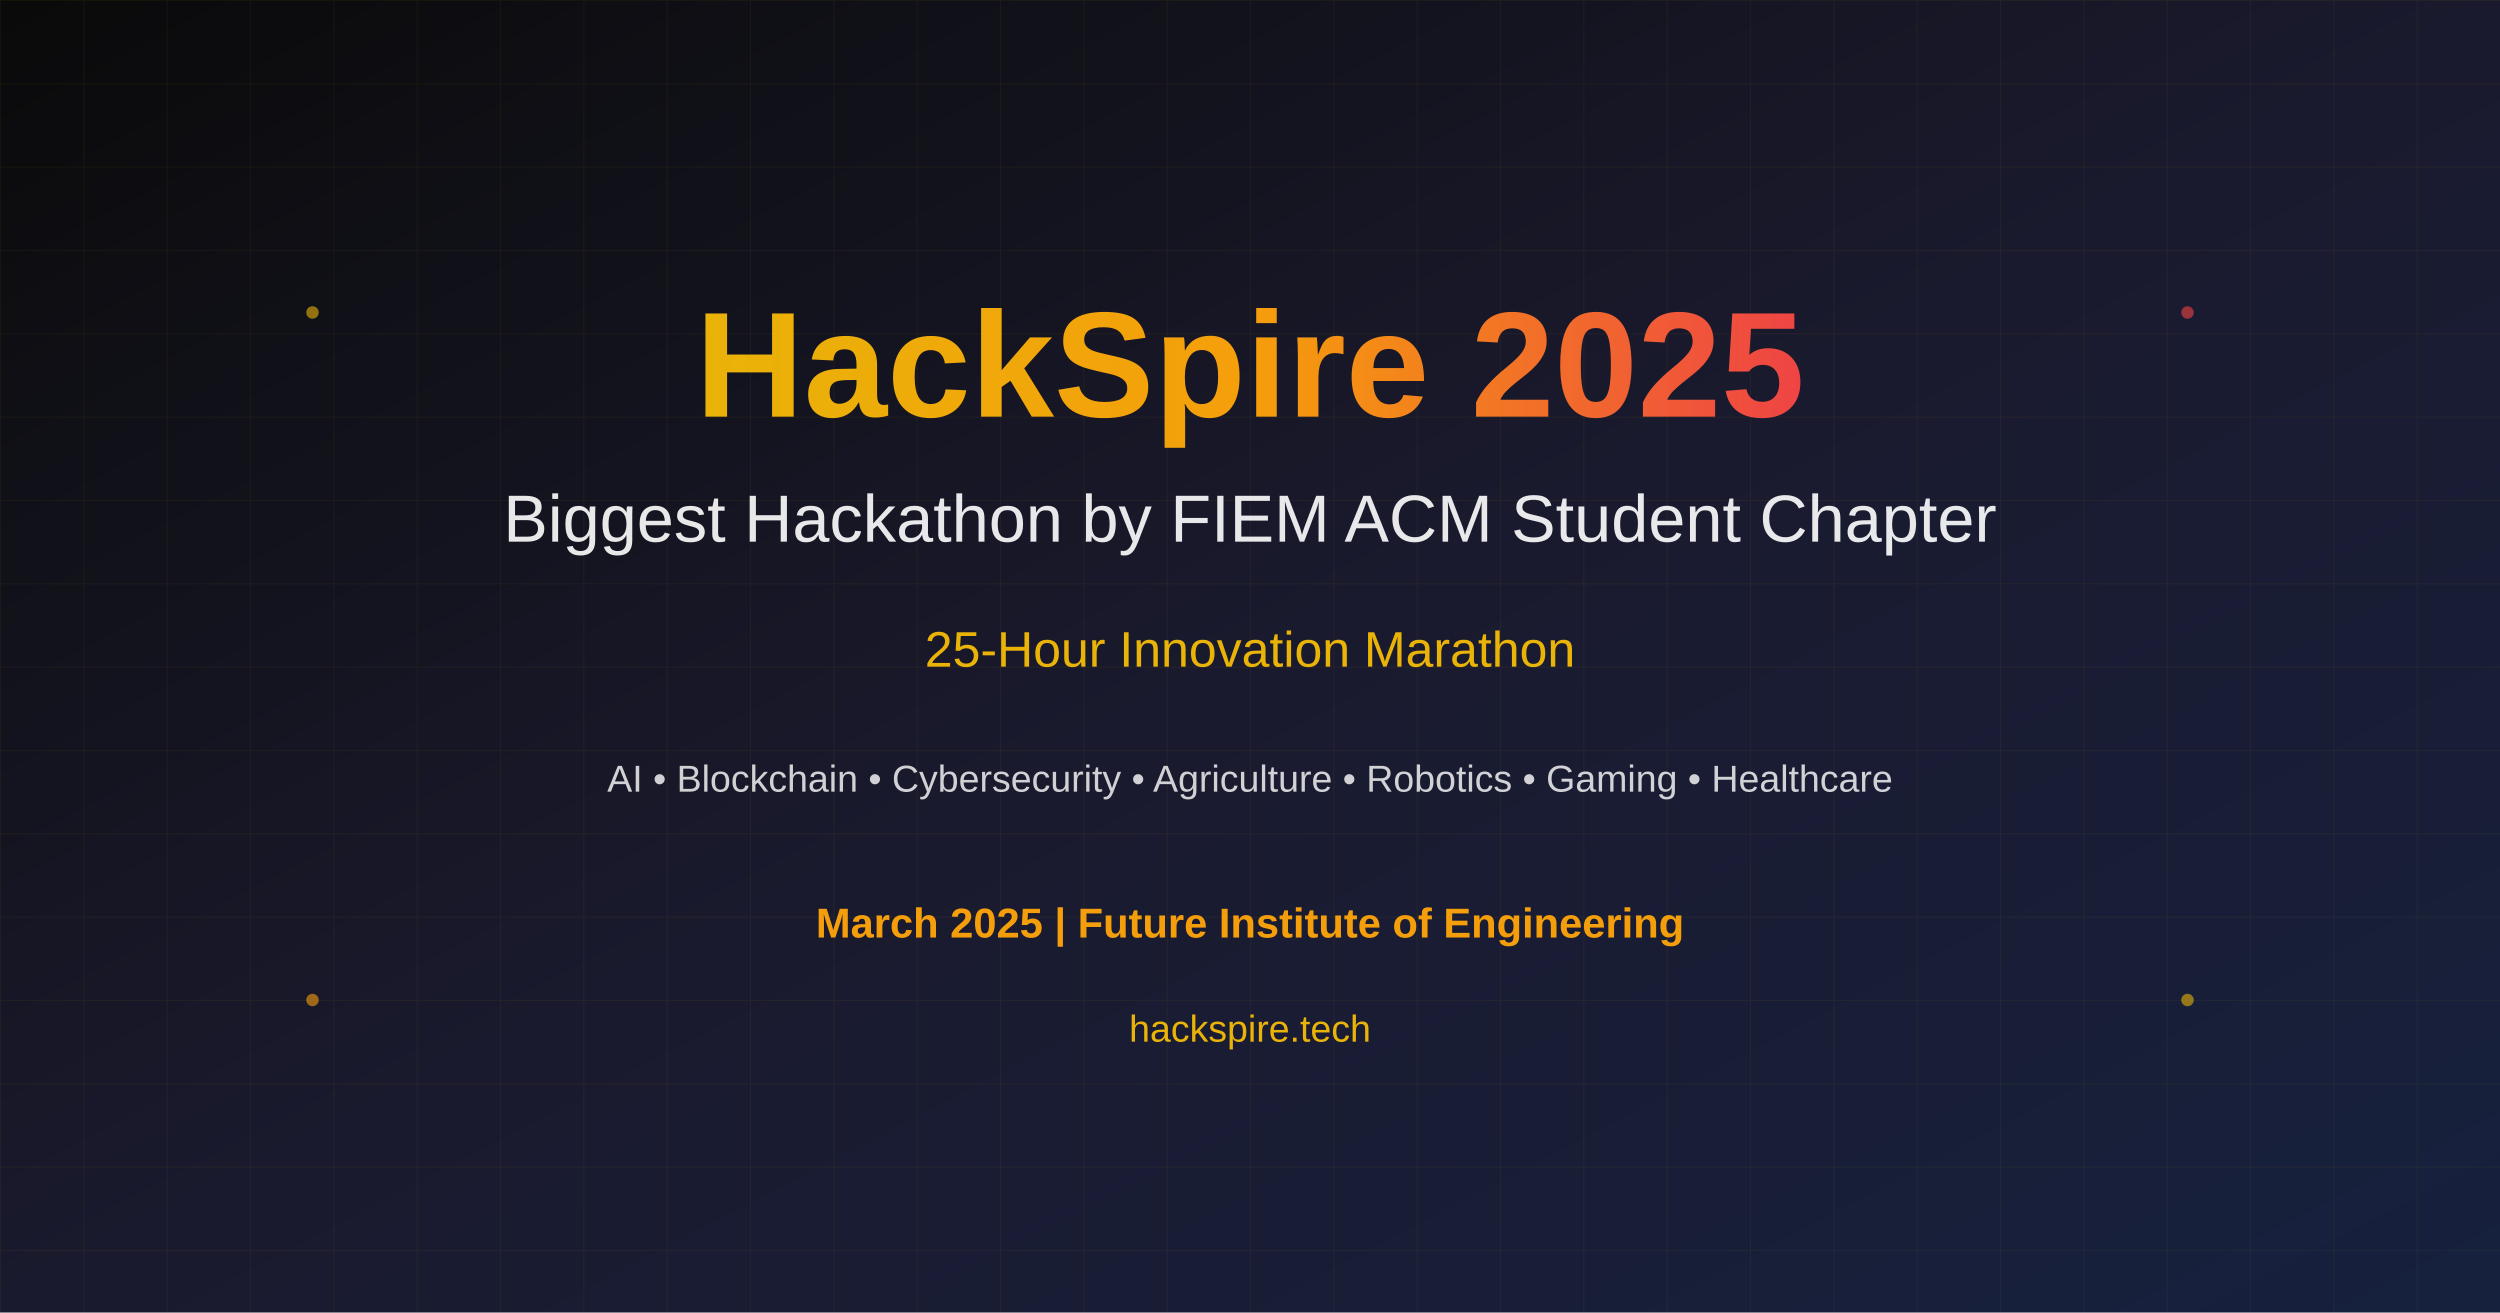
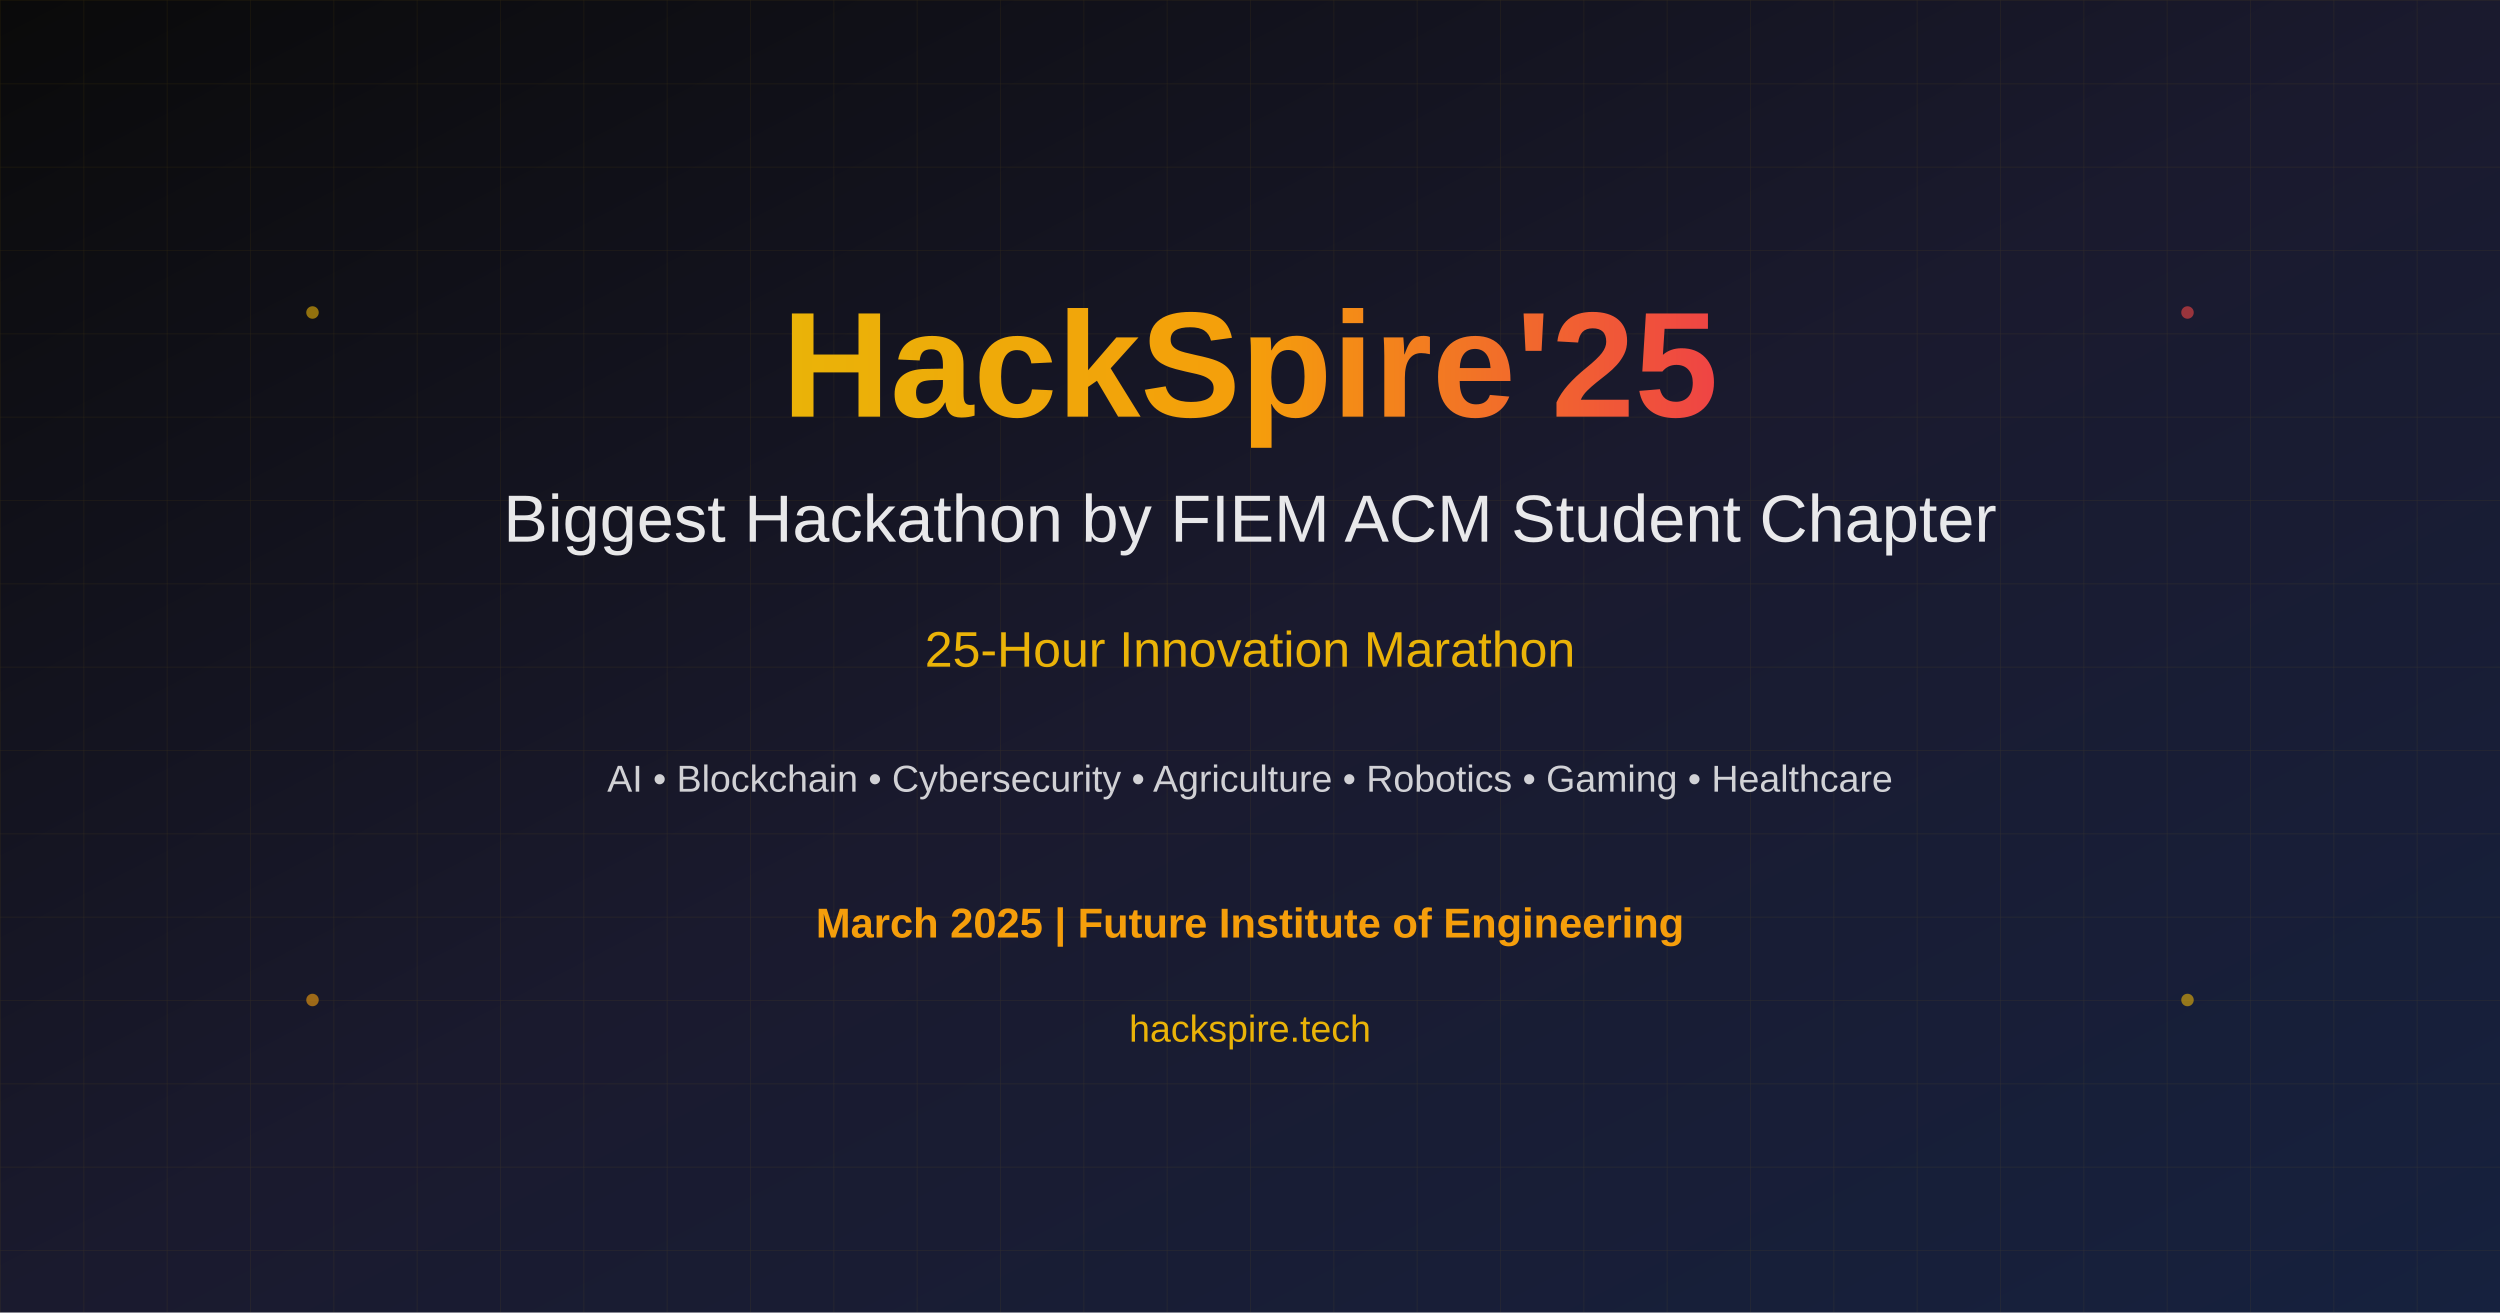
<svg xmlns="http://www.w3.org/2000/svg" width="1200" height="630" viewBox="0 0 1200 630">
  <defs>
    <linearGradient id="bgGradient" x1="0%" y1="0%" x2="100%" y2="100%">
      <stop offset="0%" style="stop-color:#0a0a0a" />
      <stop offset="50%" style="stop-color:#1a1a2e" />
      <stop offset="100%" style="stop-color:#16213e" />
    </linearGradient>
    <linearGradient id="titleGradient" x1="0%" y1="0%" x2="100%" y2="0%">
      <stop offset="0%" style="stop-color:#eab308" />
      <stop offset="50%" style="stop-color:#f59e0b" />
      <stop offset="100%" style="stop-color:#ef4444" />
    </linearGradient>
  </defs>
  <rect width="1200" height="630" fill="url(#bgGradient)" />
  <defs>
    <pattern id="grid" width="40" height="40" patternUnits="userSpaceOnUse">
      <path d="M 40 0 L 0 0 0 40" fill="none" stroke="#eab308" stroke-width="0.5" opacity="0.1" />
    </pattern>
  </defs>
  <rect width="1200" height="630" fill="url(#grid)" />
  <text x="600" y="200" text-anchor="middle" fill="url(#titleGradient)" font-family="Arial, sans-serif" font-size="72" font-weight="bold">
-     HackSpire 2025
+     HackSpire'25
  </text>
  <text x="600" y="260" text-anchor="middle" fill="#ffffff" font-family="Arial, sans-serif" font-size="32" opacity="0.9">
    Biggest Hackathon by FIEM ACM Student Chapter
  </text>
  <text x="600" y="320" text-anchor="middle" fill="#eab308" font-family="Arial, sans-serif" font-size="24" font-weight="500">
    25-Hour Innovation Marathon
  </text>
  <text x="600" y="380" text-anchor="middle" fill="#ffffff" font-family="Arial, sans-serif" font-size="18" opacity="0.8">
    AI • Blockchain • Cybersecurity • Agriculture • Robotics • Gaming • Healthcare
  </text>
  <text x="600" y="450" text-anchor="middle" fill="#f59e0b" font-family="Arial, sans-serif" font-size="20" font-weight="600">
    March 2025 | Future Institute of Engineering
  </text>
  <text x="600" y="500" text-anchor="middle" fill="#eab308" font-family="Arial, sans-serif" font-size="18">
    hackspire.tech
  </text>
  <circle cx="150" cy="150" r="3" fill="#eab308" opacity="0.6" />
  <circle cx="1050" cy="150" r="3" fill="#ef4444" opacity="0.6" />
  <circle cx="150" cy="480" r="3" fill="#f59e0b" opacity="0.6" />
  <circle cx="1050" cy="480" r="3" fill="#eab308" opacity="0.6" />
</svg>
